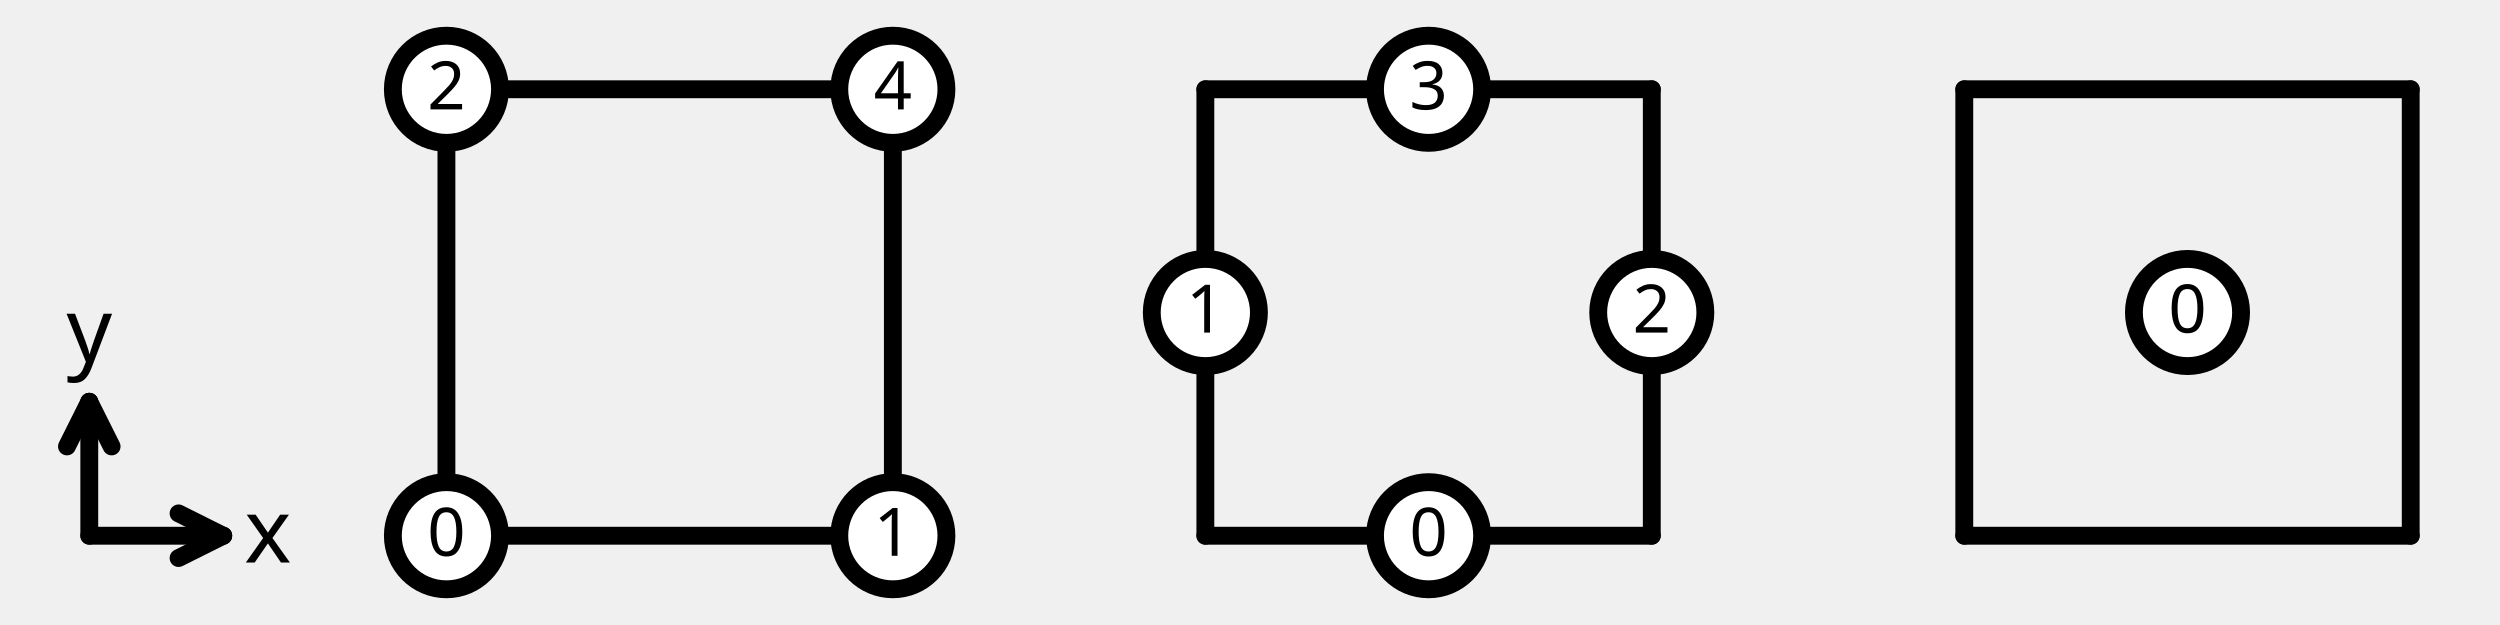
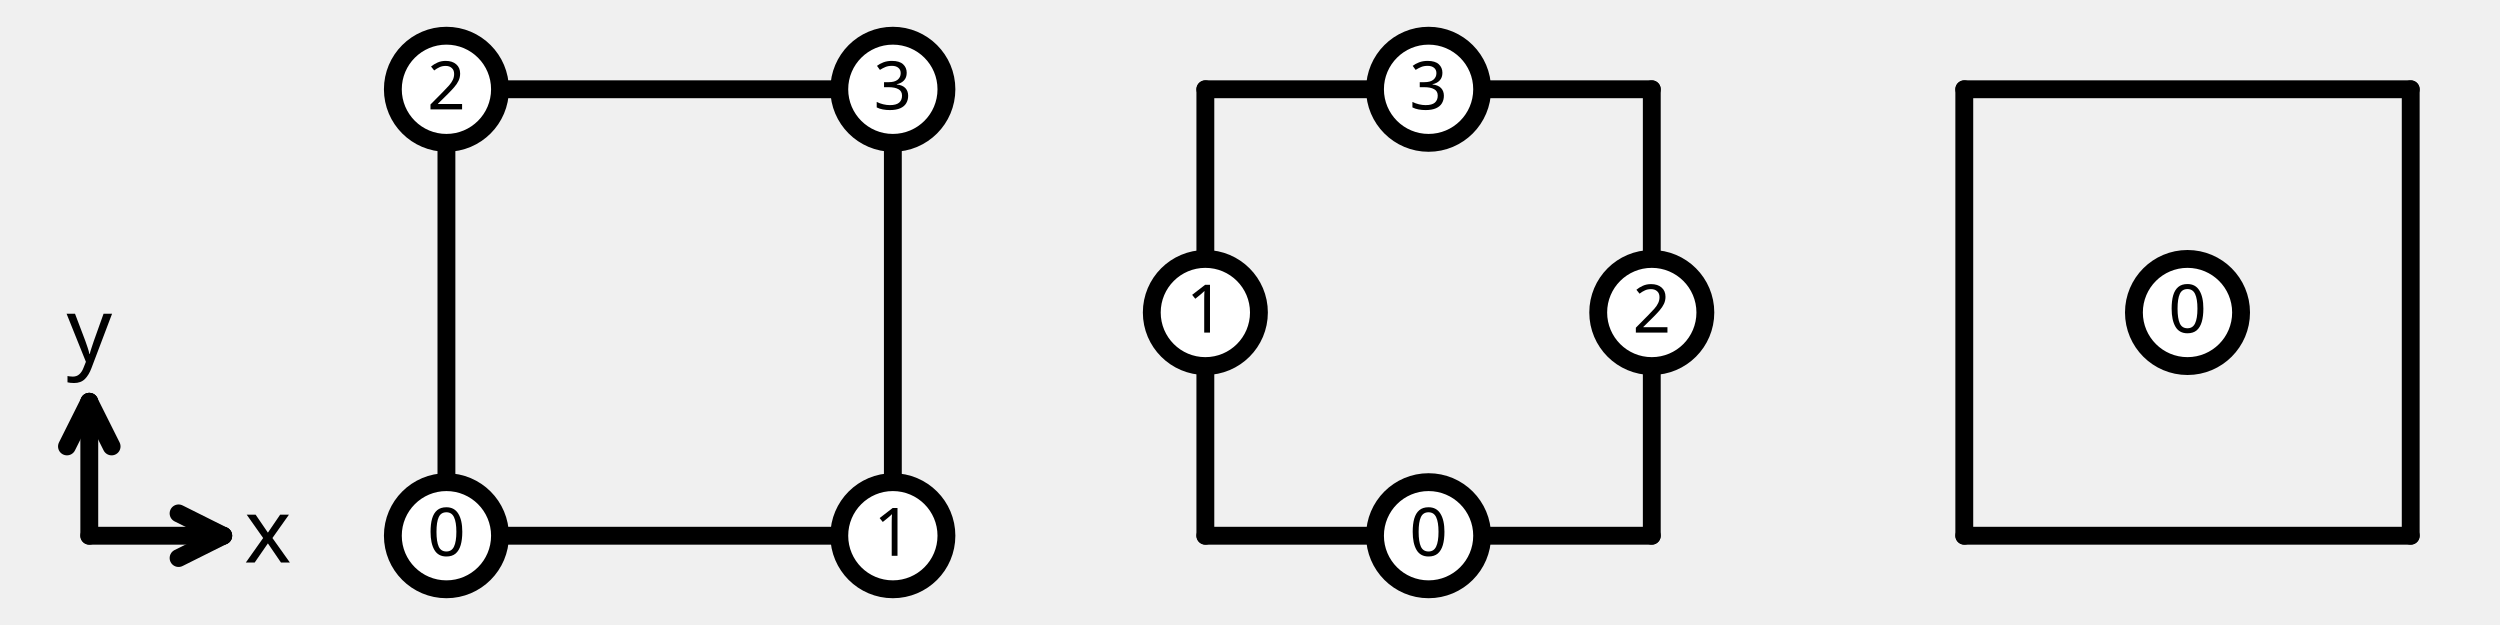
<svg width="560" height="140">
  <style type="text/css">
  text { text-anchor:middle; font-size:15px; font-family: "Lato Bold" }
  line { stroke-width: 4px; stroke-linecap: round; stroke: #000000 }
  circle { fill: #FFFFFF; stroke: #000000; stroke-width:4px}
</style>
  <line x1="20" y1="120" x2="20" y2="90" />
  <line x1="15" y1="100" x2="20" y2="90" />
  <line x1="25" y1="100" x2="20" y2="90" />
  <line x1="20" y1="120" x2="50" y2="120" />
  <line x1="40" y1="115" x2="50" y2="120" />
  <line x1="40" y1="125" x2="50" y2="120" />
  <text x="60" y="120" fill="#000000" dy=".3em" style="font-family:&quot;Libertinus Serif Semibold Italic&quot;;font-size:20px">x</text>
  <text x="20" y="75" fill="#000000" dy=".3em" style="font-family:&quot;Libertinus Serif Semibold Italic&quot;;font-size:20px">y</text>
-   <line x1="100" y1="120" x2="200" y2="120" />
-   <line x1="200" y1="120" x2="200" y2="20" />
-   <line x1="200" y1="20" x2="100" y2="20" />
-   <line x1="100" y1="20" x2="100" y2="120" />
-   <circle cx="100" cy="120" r="12px" />
-   <text x="100" y="120" fill="#000000" dy=".3em">0</text>
-   <circle cx="200" cy="120" r="12px" />
-   <text x="200" y="120" fill="#000000" dy=".3em">1</text>
-   <circle cx="100" cy="20" r="12px" />
-   <text x="100" y="20" fill="#000000" dy=".3em">2</text>
-   <circle cx="200" cy="20" r="12px" />
-   <text x="200" y="20" fill="#000000" dy=".3em">4</text>
-   <line x1="270" y1="120" x2="370" y2="120" />
-   <line x1="370" y1="120" x2="370" y2="20" />
-   <line x1="370" y1="20" x2="270" y2="20" />
-   <line x1="270" y1="20" x2="270" y2="120" />
-   <circle cx="320" cy="120" r="12px" />
-   <text x="320" y="120" fill="#000000" dy=".3em">0</text>
-   <circle cx="270" cy="70" r="12px" />
-   <text x="270" y="70" fill="#000000" dy=".3em">1</text>
-   <circle cx="370" cy="70" r="12px" />
-   <text x="370" y="70" fill="#000000" dy=".3em">2</text>
-   <circle cx="320" cy="20" r="12px" />
-   <text x="320" y="20" fill="#000000" dy=".3em">3</text>
-   <line x1="440" y1="120" x2="540" y2="120" />
-   <line x1="540" y1="120" x2="540" y2="20" />
-   <line x1="540" y1="20" x2="440" y2="20" />
-   <line x1="440" y1="20" x2="440" y2="120" />
-   <circle cx="490" cy="70" r="12px" />
-   <text x="490" y="70" fill="#000000" dy=".3em">0</text>
+   <line x1="100.0" y1="120.0" x2="200.0" y2="120.0" />
+   <line x1="100.0" y1="120.0" x2="100.0" y2="20.0" />
+   <line x1="200.0" y1="120.0" x2="200.0" y2="20.0" />
+   <line x1="100.0" y1="20.0" x2="200.0" y2="20.0" />
+   <circle cx="100.0" cy="120.0" r="12px" />
+   <text x="100.0" y="120.0" dy=".3em">0</text>
+   <circle cx="200.0" cy="120.0" r="12px" />
+   <text x="200.0" y="120.0" dy=".3em">1</text>
+   <circle cx="100.0" cy="20.0" r="12px" />
+   <text x="100.0" y="20.0" dy=".3em">2</text>
+   <circle cx="200.0" cy="20.0" r="12px" />
+   <text x="200.0" y="20.0" dy=".3em">3</text>
+   <line x1="270.0" y1="120.0" x2="370.0" y2="120.0" />
+   <line x1="270.0" y1="120.0" x2="270.0" y2="20.0" />
+   <line x1="370.0" y1="120.0" x2="370.0" y2="20.0" />
+   <line x1="270.0" y1="20.0" x2="370.0" y2="20.0" />
+   <circle cx="320.0" cy="120.0" r="12px" />
+   <text x="320.0" y="120.0" dy=".3em">0</text>
+   <circle cx="270.0" cy="70.0" r="12px" />
+   <text x="270.0" y="70.0" dy=".3em">1</text>
+   <circle cx="370.0" cy="70.0" r="12px" />
+   <text x="370.0" y="70.0" dy=".3em">2</text>
+   <circle cx="320.0" cy="20.0" r="12px" />
+   <text x="320.0" y="20.0" dy=".3em">3</text>
+   <line x1="440.0" y1="120.0" x2="540.0" y2="120.0" />
+   <line x1="440.0" y1="120.0" x2="440.0" y2="20.0" />
+   <line x1="540.0" y1="120.0" x2="540.0" y2="20.0" />
+   <line x1="440.0" y1="20.0" x2="540.0" y2="20.0" />
+   <circle cx="490.0" cy="70.0" r="12px" />
+   <text x="490.0" y="70.0" dy=".3em">0</text>
</svg>
